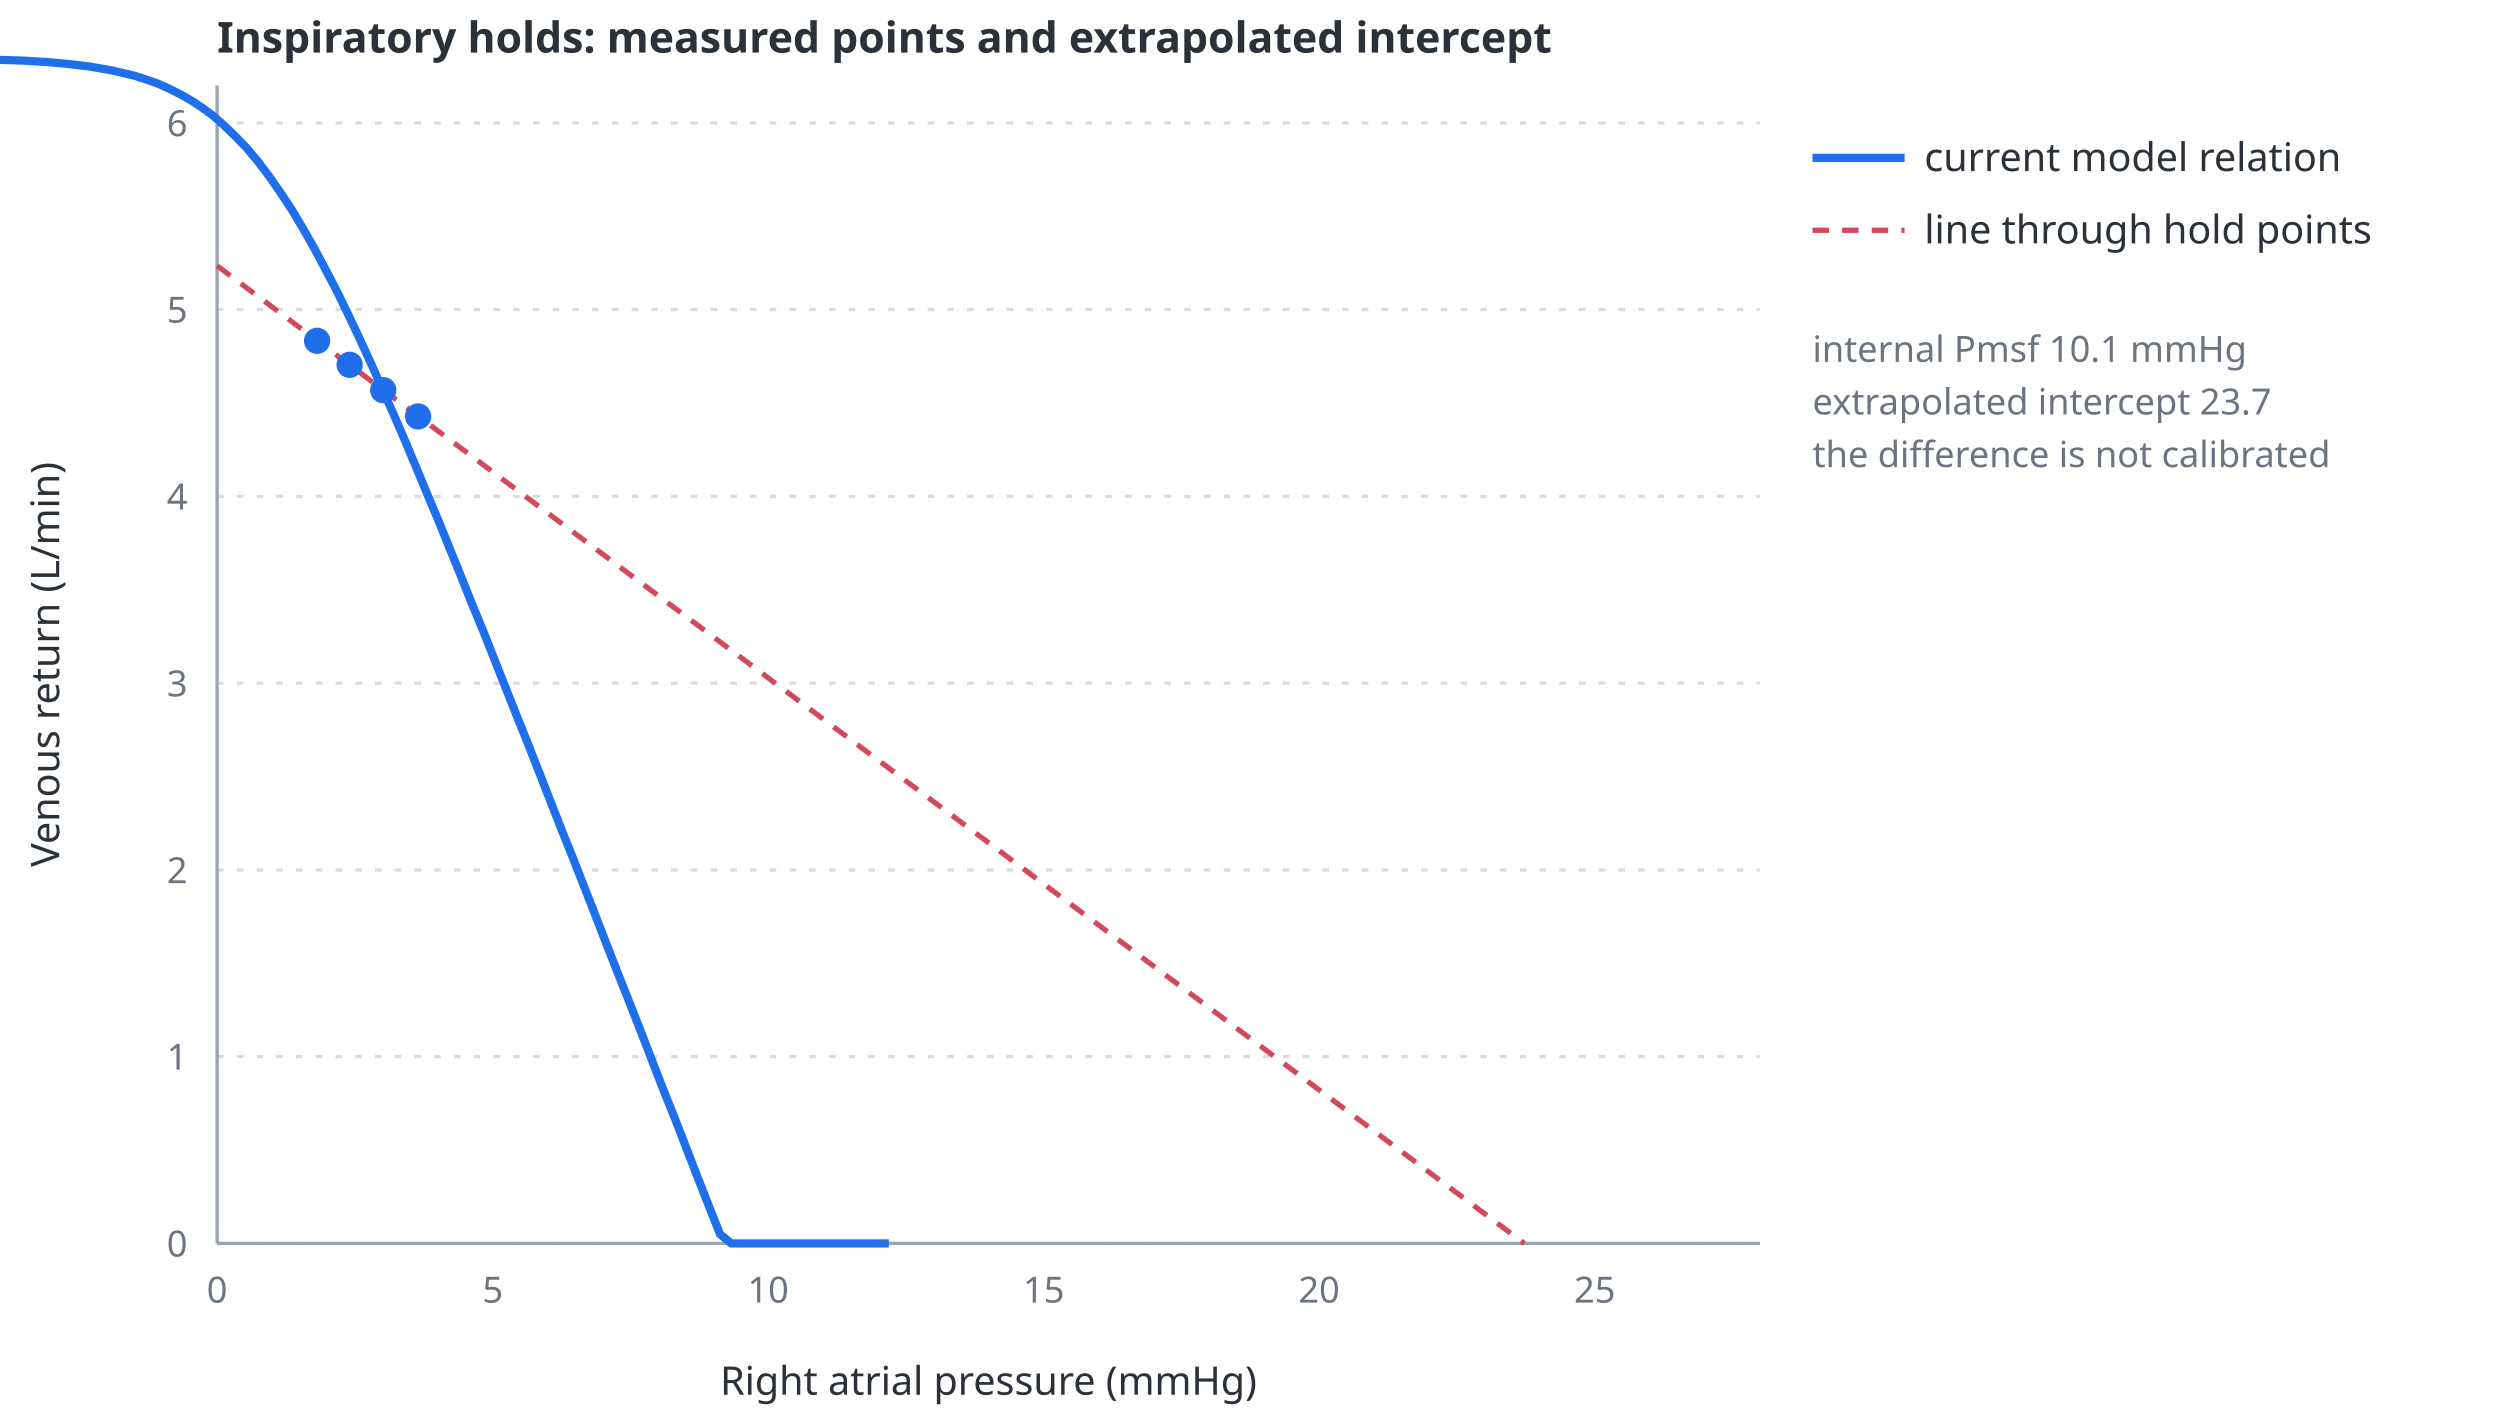
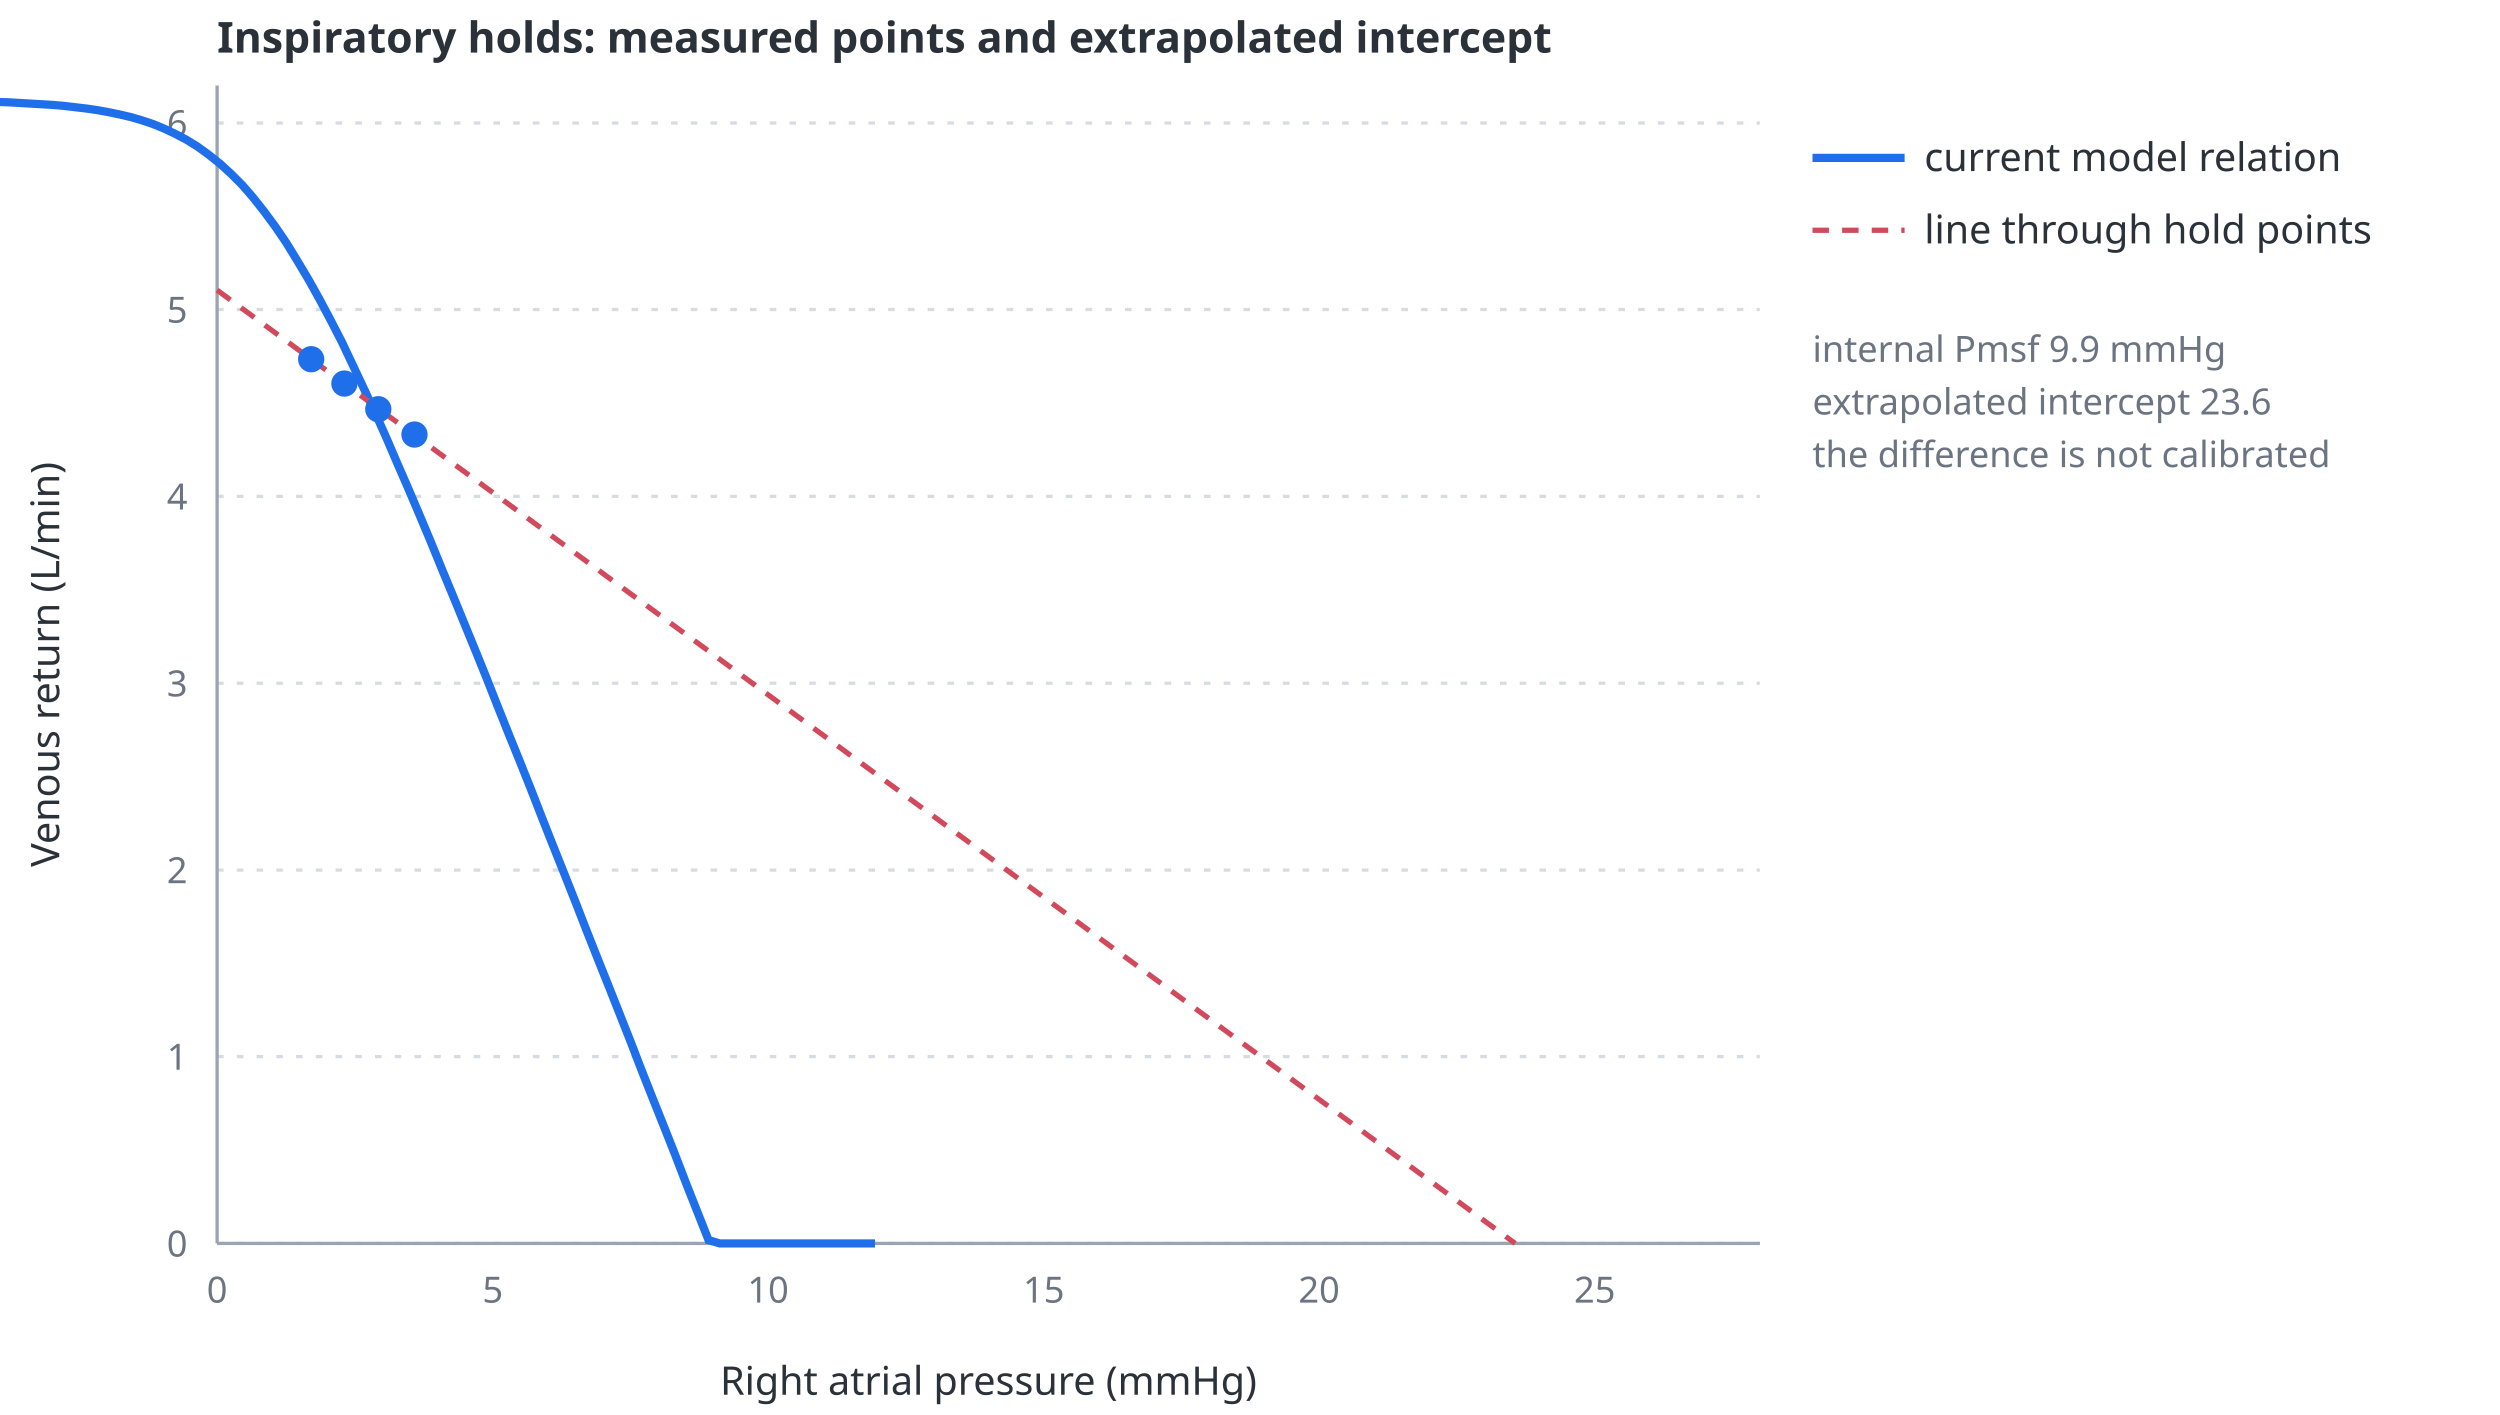
<svg xmlns="http://www.w3.org/2000/svg" viewBox="0 0 760 430" class="arthur-fig" role="img" aria-label="Inspiratory holds: measured points and extrapolated intercept">
  <style>
  svg.arthur-fig .bg { fill: none }
  svg.arthur-fig .axis { stroke: var(--fig-axis, #9aa4b2); stroke-width: 1 }
  svg.arthur-fig .grid { stroke: var(--fig-grid, #d7dce3); stroke-width: 1; stroke-dasharray: 2 4 }
  svg.arthur-fig .tick { fill: var(--fig-muted, #6b7480); font: 11px system-ui, sans-serif }
  svg.arthur-fig .label { fill: var(--fig-text, #2b3138); font: 12px system-ui, sans-serif }
  svg.arthur-fig .title { fill: var(--fig-text, #2b3138); font: 600 13px system-ui, sans-serif }
  svg.arthur-fig .lm { stroke: var(--fig-grid, #d7dce3); stroke-width: 1 }
  svg.arthur-fig .lm-text { fill: var(--fig-muted, #6b7480); font: 600 11px system-ui, sans-serif }
  svg.arthur-fig .total { stroke: var(--fig-total, #1f6feb); stroke-width: 2.5; fill: none }
  svg.arthur-fig .alv { stroke: var(--fig-alv, #d1495b); stroke-width: 1.6; fill: none; stroke-dasharray: 6 3 }
  svg.arthur-fig .extra { stroke: var(--fig-extra, #2a9d8f); stroke-width: 1.6; fill: none; stroke-dasharray: 6 3 }
  svg.arthur-fig .nadir { stroke: var(--fig-total, #1f6feb); stroke-width: 1; stroke-dasharray: 3 3 }
  svg.arthur-fig .dot { fill: var(--fig-total, #1f6feb); stroke: none }
  @media (prefers-color-scheme: dark) {
    svg.arthur-fig .axis { stroke: #5b6472 }
    svg.arthur-fig .grid, svg.arthur-fig .lm { stroke: #363d47 }
    svg.arthur-fig .tick, svg.arthur-fig .lm-text { fill: #8b95a3 }
    svg.arthur-fig .label, svg.arthur-fig .title { fill: #d6dbe2 }
    svg.arthur-fig .total, svg.arthur-fig .nadir { stroke: #58a6ff }
    svg.arthur-fig .dot { fill: #58a6ff }
    svg.arthur-fig .alv { stroke: #f08c9a }
    svg.arthur-fig .extra { stroke: #4fd1c1 }
  }
</style>
  <rect class="bg" width="760" height="430" />
  <text class="title" x="66" y="16">Inspiratory holds: measured points and extrapolated intercept</text>
  <line class="grid" x1="66" y1="378.0" x2="535" y2="378.0" />
  <text class="tick" x="57" y="382.0" text-anchor="end">0</text>
  <line class="grid" x1="66" y1="321.2" x2="535" y2="321.2" />
  <text class="tick" x="57" y="325.2" text-anchor="end">1</text>
  <line class="grid" x1="66" y1="264.5" x2="535" y2="264.5" />
  <text class="tick" x="57" y="268.5" text-anchor="end">2</text>
  <line class="grid" x1="66" y1="207.7" x2="535" y2="207.7" />
  <text class="tick" x="57" y="211.7" text-anchor="end">3</text>
  <line class="grid" x1="66" y1="150.9" x2="535" y2="150.9" />
  <text class="tick" x="57" y="154.9" text-anchor="end">4</text>
  <line class="grid" x1="66" y1="94.1" x2="535" y2="94.1" />
  <text class="tick" x="57" y="98.1" text-anchor="end">5</text>
  <line class="grid" x1="66" y1="37.4" x2="535" y2="37.4" />
  <text class="tick" x="57" y="41.4" text-anchor="end">6</text>
  <text class="tick" x="66.0" y="396" text-anchor="middle">0</text>
  <text class="tick" x="149.8" y="396" text-anchor="middle">5</text>
  <text class="tick" x="233.5" y="396" text-anchor="middle">10</text>
  <text class="tick" x="317.3" y="396" text-anchor="middle">15</text>
  <text class="tick" x="401.0" y="396" text-anchor="middle">20</text>
  <text class="tick" x="484.8" y="396" text-anchor="middle">25</text>
  <line class="axis" x1="66" y1="26" x2="66" y2="378" />
  <line class="axis" x1="66" y1="378.0" x2="535" y2="378.0" />
-   <path class="total" style="stroke-dasharray:none" d="M-34.5 17.6 L-31.1 17.6 L-27.7 17.7 L-24.2 17.7 L-20.8 17.7 L-17.4 17.8 L-14.0 17.8 L-10.5 17.9 L-7.1 18.0 L-3.7 18.0 L-0.3 18.2 L3.2 18.3 L6.6 18.4 L10.0 18.6 L13.4 18.8 L16.9 19.1 L20.3 19.4 L23.7 19.8 L27.1 20.2 L30.6 20.8 L34.0 21.4 L37.4 22.2 L40.8 23.0 L44.2 24.1 L47.7 25.3 L51.1 26.8 L54.5 28.5 L57.9 30.4 L61.4 32.7 L64.8 35.2 L68.2 38.2 L71.6 41.5 L75.1 45.1 L78.5 49.2 L81.9 53.7 L85.3 58.6 L88.8 63.9 L92.2 69.6 L95.6 75.6 L99.0 82.0 L102.5 88.7 L105.9 95.7 L109.3 102.9 L112.7 110.3 L116.1 118.0 L119.6 125.8 L123.0 133.7 L126.4 141.8 L129.8 150.0 L133.3 158.3 L136.7 166.7 L140.1 175.1 L143.5 183.6 L147.0 192.1 L150.4 200.7 L153.8 209.3 L157.2 217.9 L160.7 226.6 L164.1 235.3 L167.5 244.0 L170.9 252.7 L174.4 261.4 L177.8 270.1 L181.2 278.8 L184.6 287.6 L188.0 296.3 L191.5 305.1 L194.9 313.8 L198.3 322.6 L201.7 331.4 L205.2 340.1 L208.6 348.9 L212.0 357.7 L215.4 366.4 L218.9 375.2 L222.3 378.0 L225.7 378.0 L229.1 378.0 L232.6 378.0 L236.0 378.0 L239.4 378.0 L242.8 378.0 L246.3 378.0 L249.7 378.0 L253.1 378.0 L256.5 378.0 L260.0 378.0 L263.4 378.0 L266.8 378.0 L270.2 378.0" />
-   <path class="alv" style="stroke-dasharray:5 4" d="M66.0 80.8 L463.4 378.0" />
-   <circle class="dot" cx="96.4" cy="103.6" r="4" />
-   <circle class="dot" cx="106.3" cy="110.9" r="4" />
-   <circle class="dot" cx="116.5" cy="118.6" r="4" />
-   <circle class="dot" cx="127.1" cy="126.6" r="4" />
+   <path class="total" style="stroke-dasharray:none" d="M-34.5 30.5 L-31.1 30.5 L-27.7 30.6 L-24.4 30.6 L-21.0 30.6 L-17.6 30.7 L-14.2 30.7 L-10.9 30.8 L-7.5 30.8 L-4.1 30.9 L-0.7 31.0 L2.6 31.1 L6.0 31.3 L9.4 31.5 L12.8 31.7 L16.2 31.9 L19.5 32.2 L22.9 32.6 L26.3 33.0 L29.7 33.5 L33.0 34.1 L36.4 34.8 L39.8 35.6 L43.2 36.6 L46.5 37.7 L49.9 39.1 L53.3 40.7 L56.7 42.5 L60.1 44.6 L63.4 47.0 L66.8 49.7 L70.2 52.8 L73.6 56.2 L76.9 60.0 L80.3 64.3 L83.7 68.9 L87.1 73.9 L90.4 79.3 L93.8 85.0 L97.2 91.1 L100.6 97.5 L104.0 104.1 L107.3 111.1 L110.7 118.3 L114.1 125.6 L117.5 133.2 L120.8 140.9 L124.2 148.7 L127.6 156.7 L131.0 164.8 L134.3 172.9 L137.7 181.1 L141.1 189.4 L144.5 197.7 L147.9 206.1 L151.2 214.5 L154.6 223.0 L158.0 231.4 L161.4 239.9 L164.7 248.4 L168.1 257.0 L171.5 265.5 L174.9 274.1 L178.2 282.6 L181.6 291.2 L185.0 299.7 L188.4 308.3 L191.8 316.9 L195.1 325.5 L198.5 334.1 L201.9 342.6 L205.3 351.2 L208.6 359.8 L212.0 368.4 L215.4 377.0 L218.8 378.0 L222.1 378.0 L225.5 378.0 L228.9 378.0 L232.3 378.0 L235.7 378.0 L239.0 378.0 L242.4 378.0 L245.8 378.0 L249.2 378.0 L252.5 378.0 L255.9 378.0 L259.3 378.0 L262.7 378.0 L266.0 378.0" />
+   <path class="alv" style="stroke-dasharray:5 4" d="M66.0 88.2 L460.6 378.0" />
+   <circle class="dot" cx="94.6" cy="109.2" r="4" />
+   <circle class="dot" cx="104.7" cy="116.6" r="4" />
+   <circle class="dot" cx="115.0" cy="124.4" r="4" />
+   <circle class="dot" cx="126.0" cy="132.1" r="4" />
  <text class="label" transform="translate(18 202) rotate(-90)" text-anchor="middle">Venous return (L/min)</text>
  <text class="label" x="300.5" y="424" text-anchor="middle">Right atrial pressure (mmHg)</text>
  <line class="total" style="stroke-dasharray:none" x1="551" y1="48" x2="579" y2="48" />
  <text class="label" x="585" y="52">current model relation</text>
  <line class="alv" style="stroke-dasharray:5 4" x1="551" y1="70" x2="579" y2="70" />
  <text class="label" x="585" y="74">line through hold points</text>
-   <text class="tick" x="551" y="110">internal Pmsf 10.1 mmHg</text>
-   <text class="tick" x="551" y="126">extrapolated intercept 23.7</text>
+   <text class="tick" x="551" y="110">internal Pmsf 9.9 mmHg</text>
+   <text class="tick" x="551" y="126">extrapolated intercept 23.6</text>
  <text class="tick" x="551" y="142">the difference is not calibrated</text>
</svg>
